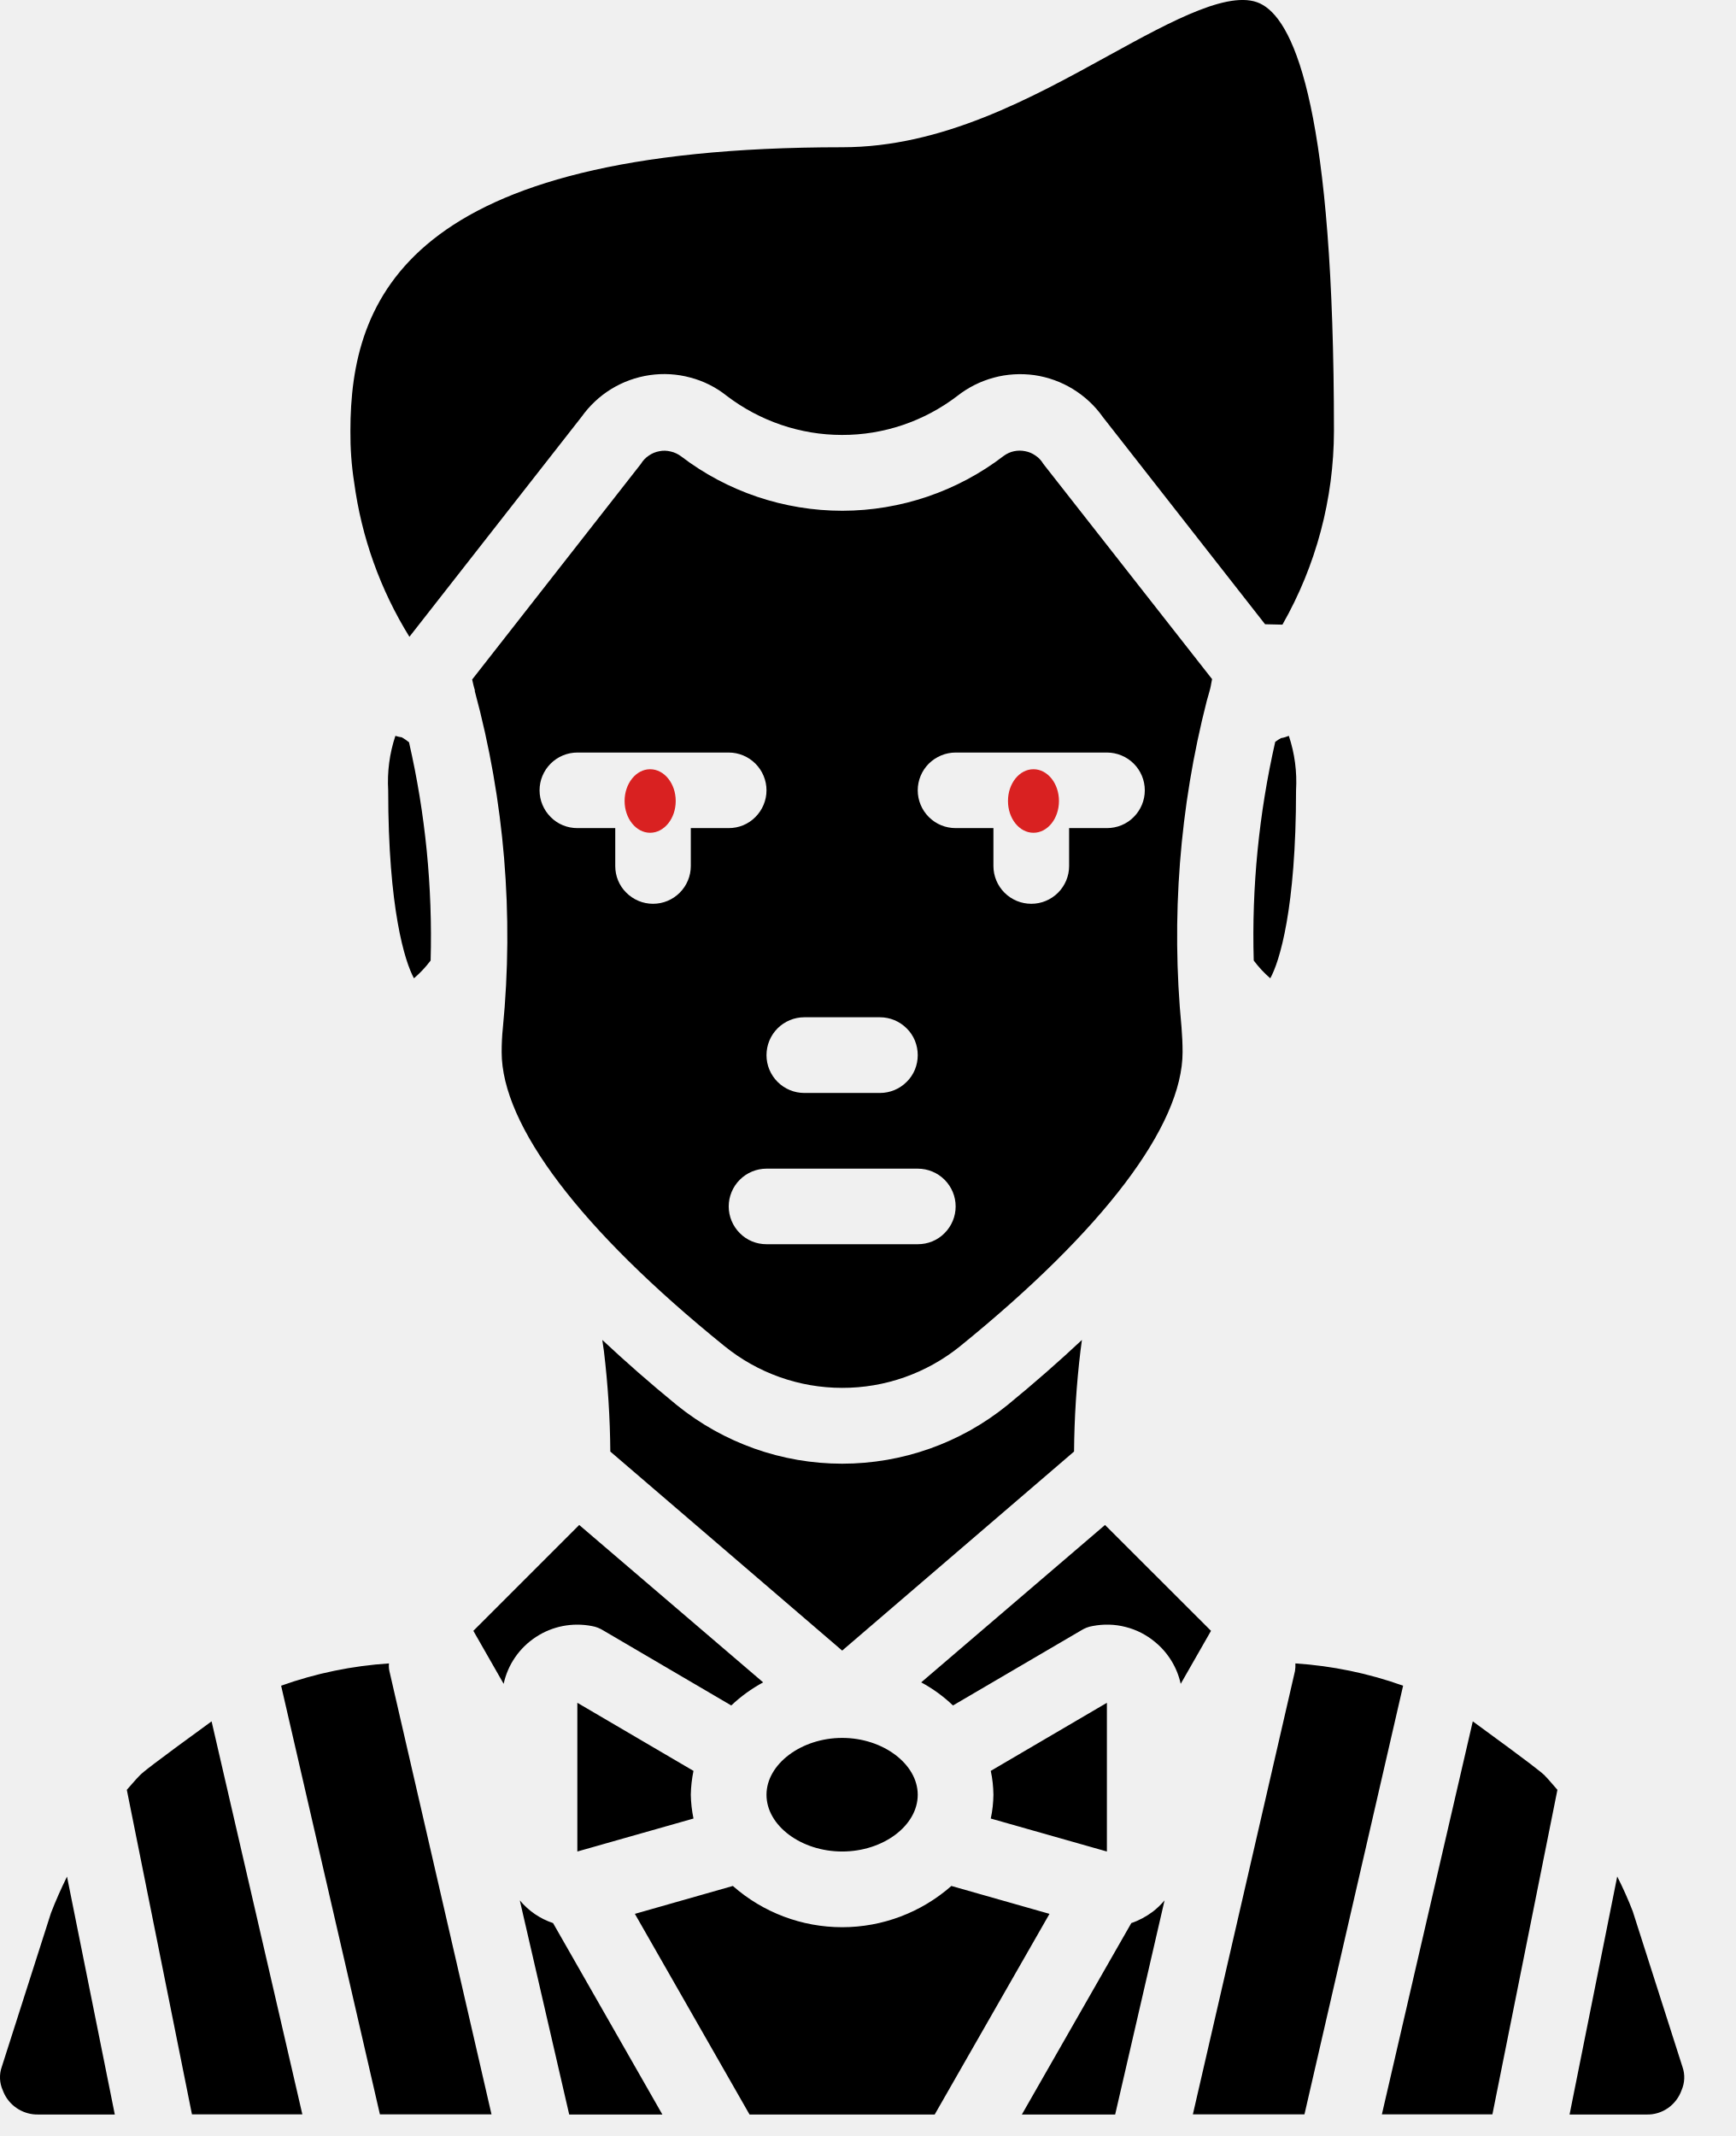
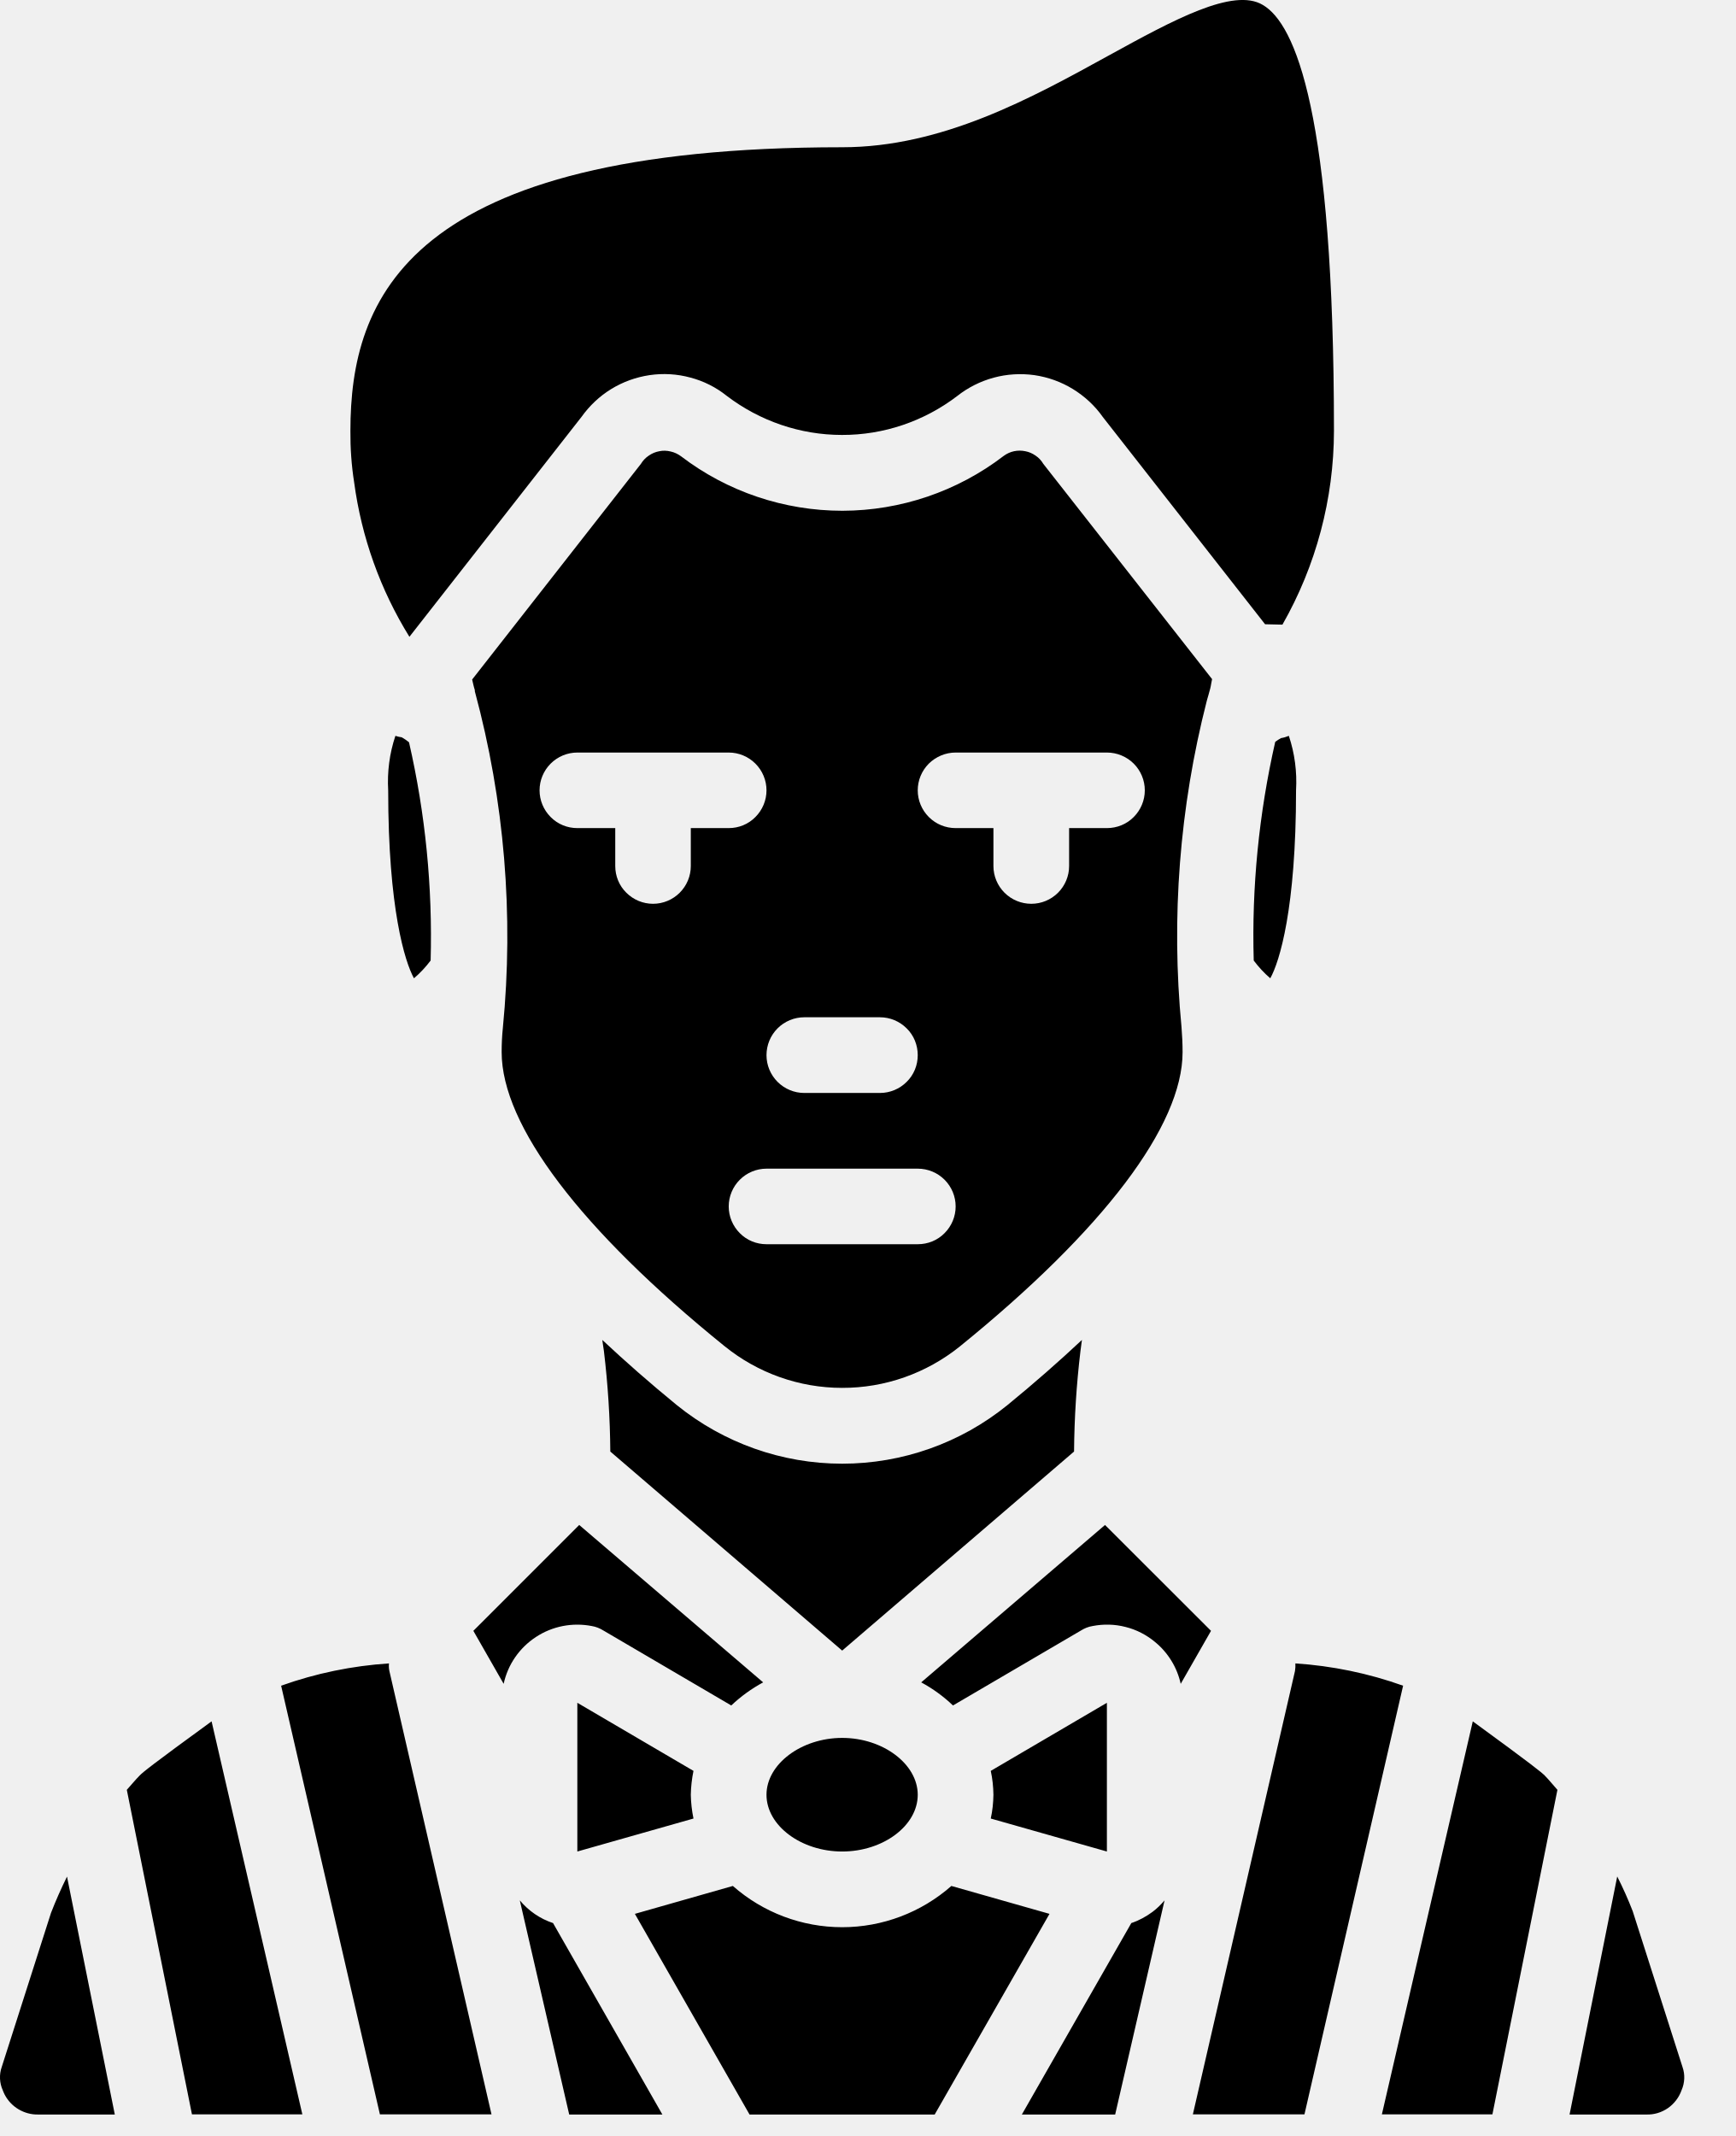
<svg xmlns="http://www.w3.org/2000/svg" width="13" height="16" viewBox="0 0 13 16" fill="none">
-   <path d="M12.597 15.657C12.578 15.711 12.542 15.758 12.495 15.791C12.447 15.824 12.391 15.841 12.333 15.839H11.758L12.115 14.056C12.158 14.141 12.197 14.228 12.231 14.316L12.604 15.483C12.624 15.54 12.621 15.602 12.597 15.657ZM0.021 15.658C-0.004 15.603 -0.007 15.54 0.013 15.483L0.382 14.329C0.418 14.236 0.458 14.146 0.502 14.057L0.86 15.839H0.284C0.233 15.84 0.183 15.826 0.139 15.8C0.095 15.774 0.059 15.736 0.035 15.69C0.03 15.68 0.025 15.669 0.021 15.658ZM3.894 14.235C3.96 14.314 4.046 14.373 4.143 14.405L4.962 15.839H4.264L3.894 14.235ZM4.756 14.336L5.49 14.127C5.716 14.326 6.007 14.436 6.309 14.436C6.61 14.436 6.901 14.326 7.127 14.127L7.862 14.336L7.002 15.839H5.615L4.756 14.336ZM8.475 14.405C8.532 14.386 8.585 14.357 8.634 14.321C8.667 14.296 8.697 14.267 8.724 14.235L8.354 15.839H7.655L8.475 14.405ZM7.547 10.525C7.197 10.809 6.76 10.964 6.309 10.964C5.858 10.964 5.421 10.809 5.07 10.525C4.866 10.358 4.685 10.199 4.512 10.037C4.515 10.066 4.521 10.094 4.524 10.12C4.554 10.37 4.57 10.621 4.572 10.873L6.309 12.364L8.046 10.873C8.048 10.621 8.064 10.37 8.094 10.12C8.097 10.091 8.102 10.066 8.105 10.037C7.932 10.199 7.751 10.358 7.547 10.525ZM1.585 12.894C1.137 13.22 1.069 13.276 1.047 13.299C1.013 13.333 0.981 13.373 0.95 13.407L1.438 15.838H2.265L1.585 12.894ZM5.195 13.265L4.325 12.755V13.869L5.195 13.622C5.183 13.563 5.176 13.504 5.175 13.444C5.176 13.383 5.183 13.324 5.195 13.265ZM5.195 13.265L4.325 12.755V13.869L5.195 13.622C5.183 13.563 5.176 13.504 5.175 13.444C5.176 13.383 5.183 13.324 5.195 13.265ZM2.914 12.46C2.638 12.478 2.366 12.534 2.106 12.627L2.846 15.838H3.682L2.917 12.517C2.913 12.498 2.912 12.479 2.914 12.46ZM5.195 13.265L4.325 12.755V13.869L5.195 13.622C5.183 13.563 5.176 13.504 5.175 13.444C5.176 13.383 5.183 13.324 5.195 13.265ZM5.195 13.265L4.325 12.755V13.869L5.195 13.622C5.183 13.563 5.176 13.504 5.175 13.444C5.176 13.383 5.183 13.324 5.195 13.265ZM6.309 13.018C6.003 13.018 5.742 13.214 5.742 13.444C5.742 13.676 6.003 13.869 6.309 13.869C6.615 13.869 6.875 13.676 6.875 13.444C6.875 13.214 6.615 13.018 6.309 13.018ZM9.704 12.46C9.705 12.479 9.704 12.498 9.701 12.517L8.936 15.838H9.772L10.511 12.627C10.251 12.534 9.979 12.478 9.704 12.46ZM11.571 13.299C11.548 13.276 11.48 13.22 11.033 12.894L10.352 15.838H11.18L11.667 13.407C11.636 13.373 11.605 13.333 11.571 13.299ZM6.309 13.018C6.003 13.018 5.742 13.214 5.742 13.444C5.742 13.676 6.003 13.869 6.309 13.869C6.615 13.869 6.875 13.676 6.875 13.444C6.875 13.214 6.615 13.018 6.309 13.018ZM6.309 13.018C6.003 13.018 5.742 13.214 5.742 13.444C5.742 13.676 6.003 13.869 6.309 13.869C6.615 13.869 6.875 13.676 6.875 13.444C6.875 13.214 6.615 13.018 6.309 13.018ZM7.422 13.265C7.435 13.324 7.441 13.383 7.442 13.444C7.441 13.504 7.435 13.563 7.422 13.622L8.292 13.869V12.755L7.422 13.265ZM6.309 13.018C6.003 13.018 5.742 13.214 5.742 13.444C5.742 13.676 6.003 13.869 6.309 13.869C6.615 13.869 6.875 13.676 6.875 13.444C6.875 13.214 6.615 13.018 6.309 13.018ZM6.309 13.018C6.003 13.018 5.742 13.214 5.742 13.444C5.742 13.676 6.003 13.869 6.309 13.869C6.615 13.869 6.875 13.676 6.875 13.444C6.875 13.214 6.615 13.018 6.309 13.018ZM5.195 13.265L4.325 12.755V13.869L5.195 13.622C5.183 13.563 5.176 13.504 5.175 13.444C5.176 13.383 5.183 13.324 5.195 13.265ZM8.278 11.423L6.901 12.602C6.988 12.649 7.068 12.707 7.139 12.775L8.097 12.214C8.124 12.197 8.153 12.185 8.185 12.18C8.267 12.164 8.351 12.166 8.432 12.187C8.513 12.207 8.588 12.246 8.652 12.299C8.75 12.379 8.818 12.49 8.845 12.613L9.072 12.216L8.278 11.423ZM9.655 5.512C9.636 5.52 9.616 5.526 9.596 5.529C9.581 5.537 9.567 5.547 9.553 5.557C9.431 6.094 9.376 6.645 9.392 7.195C9.429 7.244 9.47 7.289 9.516 7.328C9.585 7.204 9.709 6.807 9.709 5.92C9.717 5.782 9.699 5.643 9.655 5.512ZM9.46 0.037C9.239 -0.096 8.788 0.151 8.309 0.414C7.723 0.737 7.057 1.103 6.309 1.103C3.044 1.103 2.625 2.239 2.625 3.228C2.624 3.357 2.633 3.486 2.653 3.613C2.708 4.024 2.849 4.418 3.067 4.77L4.356 3.123C4.416 3.039 4.491 2.968 4.579 2.914C4.667 2.86 4.765 2.825 4.866 2.81C4.968 2.795 5.072 2.801 5.171 2.828C5.271 2.854 5.364 2.901 5.444 2.965C5.692 3.154 5.995 3.258 6.307 3.258C6.619 3.259 6.922 3.156 7.17 2.967C7.251 2.903 7.344 2.856 7.444 2.829C7.543 2.802 7.647 2.796 7.749 2.81C7.851 2.825 7.949 2.86 8.037 2.914C8.125 2.968 8.202 3.039 8.261 3.123L9.477 4.676L9.607 4.679C9.859 4.237 9.992 3.737 9.993 3.228C9.993 0.851 9.704 0.179 9.46 0.037ZM3.064 5.56C3.047 5.546 3.029 5.534 3.01 5.523C2.994 5.521 2.978 5.517 2.962 5.512C2.918 5.643 2.9 5.782 2.908 5.92C2.908 6.807 3.033 7.204 3.101 7.328C3.147 7.289 3.189 7.244 3.226 7.195C3.241 6.646 3.187 6.096 3.064 5.56ZM7.816 3.475C7.801 3.45 7.782 3.429 7.758 3.413C7.735 3.397 7.709 3.385 7.681 3.38C7.653 3.374 7.624 3.374 7.596 3.38C7.568 3.386 7.542 3.398 7.519 3.415C7.172 3.681 6.747 3.825 6.311 3.826C5.874 3.826 5.449 3.683 5.102 3.418C5.079 3.401 5.052 3.388 5.024 3.382C4.996 3.375 4.967 3.374 4.939 3.38C4.911 3.385 4.884 3.396 4.86 3.413C4.836 3.429 4.816 3.45 4.801 3.475L3.537 5.09C3.54 5.101 3.543 5.115 3.546 5.129C3.549 5.143 3.553 5.156 3.557 5.169V5.178C3.779 5.999 3.85 6.853 3.767 7.7C3.761 7.756 3.758 7.819 3.758 7.881C3.758 8.431 4.351 9.213 5.427 10.083C5.676 10.285 5.987 10.396 6.308 10.396C6.629 10.397 6.94 10.287 7.19 10.086C8.267 9.213 8.859 8.431 8.859 7.881C8.859 7.819 8.856 7.756 8.851 7.694C8.772 6.875 8.836 6.048 9.04 5.251C9.043 5.243 9.046 5.226 9.052 5.209L9.066 5.158C9.072 5.135 9.074 5.112 9.08 5.087L7.816 3.475ZM6.025 7.62H6.592C6.667 7.62 6.739 7.65 6.792 7.703C6.846 7.756 6.875 7.828 6.875 7.904C6.875 7.979 6.846 8.051 6.792 8.104C6.739 8.157 6.667 8.187 6.592 8.187H6.025C5.95 8.187 5.878 8.157 5.825 8.104C5.772 8.051 5.742 7.979 5.742 7.904C5.742 7.828 5.772 7.756 5.825 7.703C5.878 7.65 5.95 7.62 6.025 7.62ZM5.175 6.203V6.487C5.175 6.562 5.145 6.634 5.092 6.687C5.039 6.74 4.967 6.77 4.892 6.77C4.817 6.77 4.745 6.74 4.692 6.687C4.638 6.634 4.609 6.562 4.609 6.487V6.203H4.325C4.25 6.203 4.178 6.174 4.125 6.12C4.072 6.067 4.042 5.995 4.042 5.92C4.042 5.845 4.072 5.773 4.125 5.72C4.178 5.667 4.25 5.637 4.325 5.637H5.459C5.534 5.637 5.606 5.667 5.659 5.72C5.712 5.773 5.742 5.845 5.742 5.92C5.742 5.995 5.712 6.067 5.659 6.12C5.606 6.174 5.534 6.203 5.459 6.203H5.175ZM6.875 9.32H5.742C5.667 9.32 5.595 9.291 5.542 9.237C5.489 9.184 5.459 9.112 5.459 9.037C5.459 8.962 5.489 8.89 5.542 8.837C5.595 8.784 5.667 8.754 5.742 8.754H6.875C6.951 8.754 7.023 8.784 7.076 8.837C7.129 8.89 7.159 8.962 7.159 9.037C7.159 9.112 7.129 9.184 7.076 9.237C7.023 9.291 6.951 9.32 6.875 9.32ZM8.292 6.203H8.009V6.487C8.009 6.562 7.979 6.634 7.926 6.687C7.873 6.74 7.801 6.77 7.726 6.77C7.65 6.77 7.578 6.74 7.525 6.687C7.472 6.634 7.442 6.562 7.442 6.487V6.203H7.159C7.084 6.203 7.012 6.174 6.958 6.12C6.905 6.067 6.875 5.995 6.875 5.92C6.875 5.845 6.905 5.773 6.958 5.72C7.012 5.667 7.084 5.637 7.159 5.637H8.292C8.367 5.637 8.44 5.667 8.493 5.72C8.546 5.773 8.576 5.845 8.576 5.92C8.576 5.995 8.546 6.067 8.493 6.12C8.44 6.174 8.367 6.203 8.292 6.203ZM4.339 11.423L3.546 12.216L3.773 12.613C3.804 12.469 3.891 12.343 4.015 12.262C4.138 12.181 4.288 12.152 4.433 12.18C4.464 12.185 4.494 12.197 4.521 12.214L5.478 12.775C5.55 12.707 5.63 12.649 5.717 12.602L4.339 11.423Z" fill="black" />
-   <path d="M5.062 6C5.062 6.131 4.976 6.238 4.87 6.238C4.765 6.238 4.679 6.131 4.679 6C4.679 5.869 4.765 5.762 4.87 5.762C4.976 5.762 5.062 5.869 5.062 6Z" fill="#D92121" />
-   <path d="M7.933 6C7.933 6.131 7.848 6.238 7.742 6.238C7.636 6.238 7.551 6.131 7.551 6C7.551 5.869 7.636 5.762 7.742 5.762C7.848 5.762 7.933 5.869 7.933 6Z" fill="#D92121" />
+   <style>
+         path { fill: black;}
+         @media (prefers-color-scheme: dark)
+          { path { fill: white; }}
+     </style>
+   <path d="M12.597 15.657C12.578 15.711 12.542 15.758 12.495 15.791C12.447 15.824 12.391 15.841 12.333 15.839H11.758L12.115 14.056C12.158 14.141 12.197 14.228 12.231 14.316L12.604 15.483C12.624 15.54 12.621 15.602 12.597 15.657ZM0.021 15.658C-0.004 15.603 -0.007 15.54 0.013 15.483L0.382 14.329C0.418 14.236 0.458 14.146 0.502 14.057L0.86 15.839H0.284C0.233 15.84 0.183 15.826 0.139 15.8C0.095 15.774 0.059 15.736 0.035 15.69C0.03 15.68 0.025 15.669 0.021 15.658ZM3.894 14.235C3.96 14.314 4.046 14.373 4.143 14.405L4.962 15.839H4.264L3.894 14.235ZM4.756 14.336L5.49 14.127C5.716 14.326 6.007 14.436 6.309 14.436C6.61 14.436 6.901 14.326 7.127 14.127L7.862 14.336L7.002 15.839H5.615L4.756 14.336ZM8.475 14.405C8.532 14.386 8.585 14.357 8.634 14.321C8.667 14.296 8.697 14.267 8.724 14.235L8.354 15.839H7.655L8.475 14.405ZM7.547 10.525C7.197 10.809 6.76 10.964 6.309 10.964C5.858 10.964 5.421 10.809 5.07 10.525C4.866 10.358 4.685 10.199 4.512 10.037C4.515 10.066 4.521 10.094 4.524 10.12C4.554 10.37 4.57 10.621 4.572 10.873L6.309 12.364L8.046 10.873C8.048 10.621 8.064 10.37 8.094 10.12C8.097 10.091 8.102 10.066 8.105 10.037C7.932 10.199 7.751 10.358 7.547 10.525ZM1.585 12.894C1.137 13.22 1.069 13.276 1.047 13.299C1.013 13.333 0.981 13.373 0.95 13.407L1.438 15.838H2.265L1.585 12.894ZM5.195 13.265L4.325 12.755V13.869L5.195 13.622C5.183 13.563 5.176 13.504 5.175 13.444C5.176 13.383 5.183 13.324 5.195 13.265ZM5.195 13.265L4.325 12.755V13.869L5.195 13.622C5.183 13.563 5.176 13.504 5.175 13.444C5.176 13.383 5.183 13.324 5.195 13.265ZM2.914 12.46C2.638 12.478 2.366 12.534 2.106 12.627L2.846 15.838H3.682L2.917 12.517C2.913 12.498 2.912 12.479 2.914 12.46ZM5.195 13.265L4.325 12.755V13.869L5.195 13.622C5.183 13.563 5.176 13.504 5.175 13.444C5.176 13.383 5.183 13.324 5.195 13.265ZM5.195 13.265L4.325 12.755V13.869L5.195 13.622C5.183 13.563 5.176 13.504 5.175 13.444C5.176 13.383 5.183 13.324 5.195 13.265ZM6.309 13.018C6.003 13.018 5.742 13.214 5.742 13.444C5.742 13.676 6.003 13.869 6.309 13.869C6.615 13.869 6.875 13.676 6.875 13.444C6.875 13.214 6.615 13.018 6.309 13.018ZM9.704 12.46C9.705 12.479 9.704 12.498 9.701 12.517L8.936 15.838H9.772L10.511 12.627C10.251 12.534 9.979 12.478 9.704 12.46ZM11.571 13.299C11.548 13.276 11.48 13.22 11.033 12.894L10.352 15.838H11.18L11.667 13.407C11.636 13.373 11.605 13.333 11.571 13.299ZM6.309 13.018C6.003 13.018 5.742 13.214 5.742 13.444C5.742 13.676 6.003 13.869 6.309 13.869C6.615 13.869 6.875 13.676 6.875 13.444C6.875 13.214 6.615 13.018 6.309 13.018ZM6.309 13.018C6.003 13.018 5.742 13.214 5.742 13.444C5.742 13.676 6.003 13.869 6.309 13.869C6.615 13.869 6.875 13.676 6.875 13.444C6.875 13.214 6.615 13.018 6.309 13.018ZM7.422 13.265C7.435 13.324 7.441 13.383 7.442 13.444C7.441 13.504 7.435 13.563 7.422 13.622L8.292 13.869V12.755L7.422 13.265ZM6.309 13.018C6.003 13.018 5.742 13.214 5.742 13.444C5.742 13.676 6.003 13.869 6.309 13.869C6.615 13.869 6.875 13.676 6.875 13.444C6.875 13.214 6.615 13.018 6.309 13.018ZM6.309 13.018C6.003 13.018 5.742 13.214 5.742 13.444C5.742 13.676 6.003 13.869 6.309 13.869C6.615 13.869 6.875 13.676 6.875 13.444C6.875 13.214 6.615 13.018 6.309 13.018ZM5.195 13.265L4.325 12.755V13.869L5.195 13.622C5.183 13.563 5.176 13.504 5.175 13.444C5.176 13.383 5.183 13.324 5.195 13.265ZM8.278 11.423L6.901 12.602C6.988 12.649 7.068 12.707 7.139 12.775L8.097 12.214C8.124 12.197 8.153 12.185 8.185 12.18C8.267 12.164 8.351 12.166 8.432 12.187C8.513 12.207 8.588 12.246 8.652 12.299C8.75 12.379 8.818 12.49 8.845 12.613L9.072 12.216L8.278 11.423ZM9.655 5.512C9.636 5.52 9.616 5.526 9.596 5.529C9.581 5.537 9.567 5.547 9.553 5.557C9.431 6.094 9.376 6.645 9.392 7.195C9.429 7.244 9.47 7.289 9.516 7.328C9.585 7.204 9.709 6.807 9.709 5.92C9.717 5.782 9.699 5.643 9.655 5.512ZM9.46 0.037C9.239 -0.096 8.788 0.151 8.309 0.414C7.723 0.737 7.057 1.103 6.309 1.103C3.044 1.103 2.625 2.239 2.625 3.228C2.624 3.357 2.633 3.486 2.653 3.613C2.708 4.024 2.849 4.418 3.067 4.77L4.356 3.123C4.416 3.039 4.491 2.968 4.579 2.914C4.667 2.86 4.765 2.825 4.866 2.81C4.968 2.795 5.072 2.801 5.171 2.828C5.271 2.854 5.364 2.901 5.444 2.965C5.692 3.154 5.995 3.258 6.307 3.258C6.619 3.259 6.922 3.156 7.17 2.967C7.251 2.903 7.344 2.856 7.444 2.829C7.543 2.802 7.647 2.796 7.749 2.81C7.851 2.825 7.949 2.86 8.037 2.914C8.125 2.968 8.202 3.039 8.261 3.123L9.477 4.676L9.607 4.679C9.859 4.237 9.992 3.737 9.993 3.228C9.993 0.851 9.704 0.179 9.46 0.037ZM3.064 5.56C3.047 5.546 3.029 5.534 3.01 5.523C2.994 5.521 2.978 5.517 2.962 5.512C2.918 5.643 2.9 5.782 2.908 5.92C2.908 6.807 3.033 7.204 3.101 7.328C3.147 7.289 3.189 7.244 3.226 7.195C3.241 6.646 3.187 6.096 3.064 5.56ZM7.816 3.475C7.801 3.45 7.782 3.429 7.758 3.413C7.735 3.397 7.709 3.385 7.681 3.38C7.653 3.374 7.624 3.374 7.596 3.38C7.568 3.386 7.542 3.398 7.519 3.415C7.172 3.681 6.747 3.825 6.311 3.826C5.874 3.826 5.449 3.683 5.102 3.418C5.079 3.401 5.052 3.388 5.024 3.382C4.996 3.375 4.967 3.374 4.939 3.38C4.911 3.385 4.884 3.396 4.86 3.413C4.836 3.429 4.816 3.45 4.801 3.475L3.537 5.09C3.54 5.101 3.543 5.115 3.546 5.129C3.549 5.143 3.553 5.156 3.557 5.169V5.178C3.779 5.999 3.85 6.853 3.767 7.7C3.761 7.756 3.758 7.819 3.758 7.881C3.758 8.431 4.351 9.213 5.427 10.083C5.676 10.285 5.987 10.396 6.308 10.396C6.629 10.397 6.94 10.287 7.19 10.086C8.267 9.213 8.859 8.431 8.859 7.881C8.859 7.819 8.856 7.756 8.851 7.694C8.772 6.875 8.836 6.048 9.04 5.251C9.043 5.243 9.046 5.226 9.052 5.209L9.066 5.158C9.072 5.135 9.074 5.112 9.08 5.087L7.816 3.475ZM6.025 7.62H6.592C6.667 7.62 6.739 7.65 6.792 7.703C6.846 7.756 6.875 7.828 6.875 7.904C6.875 7.979 6.846 8.051 6.792 8.104C6.739 8.157 6.667 8.187 6.592 8.187H6.025C5.95 8.187 5.878 8.157 5.825 8.104C5.772 8.051 5.742 7.979 5.742 7.904C5.742 7.828 5.772 7.756 5.825 7.703C5.878 7.65 5.95 7.62 6.025 7.62ZM5.175 6.203V6.487C5.175 6.562 5.145 6.634 5.092 6.687C5.039 6.74 4.967 6.77 4.892 6.77C4.817 6.77 4.745 6.74 4.692 6.687C4.638 6.634 4.609 6.562 4.609 6.487V6.203H4.325C4.25 6.203 4.178 6.174 4.125 6.12C4.072 6.067 4.042 5.995 4.042 5.92C4.042 5.845 4.072 5.773 4.125 5.72C4.178 5.667 4.25 5.637 4.325 5.637H5.459C5.534 5.637 5.606 5.667 5.659 5.72C5.712 5.773 5.742 5.845 5.742 5.92C5.742 5.995 5.712 6.067 5.659 6.12C5.606 6.174 5.534 6.203 5.459 6.203H5.175ZM6.875 9.32H5.742C5.667 9.32 5.595 9.291 5.542 9.237C5.489 9.184 5.459 9.112 5.459 9.037C5.459 8.962 5.489 8.89 5.542 8.837C5.595 8.784 5.667 8.754 5.742 8.754H6.875C6.951 8.754 7.023 8.784 7.076 8.837C7.129 8.89 7.159 8.962 7.159 9.037C7.159 9.112 7.129 9.184 7.076 9.237C7.023 9.291 6.951 9.32 6.875 9.32ZM8.292 6.203H8.009V6.487C8.009 6.562 7.979 6.634 7.926 6.687C7.873 6.74 7.801 6.77 7.726 6.77C7.65 6.77 7.578 6.74 7.525 6.687C7.472 6.634 7.442 6.562 7.442 6.487V6.203H7.159C7.084 6.203 7.012 6.174 6.958 6.12C6.905 6.067 6.875 5.995 6.875 5.92C6.875 5.845 6.905 5.773 6.958 5.72C7.012 5.667 7.084 5.637 7.159 5.637H8.292C8.367 5.637 8.44 5.667 8.493 5.72C8.546 5.773 8.576 5.845 8.576 5.92C8.576 5.995 8.546 6.067 8.493 6.12C8.44 6.174 8.367 6.203 8.292 6.203ZM4.339 11.423L3.546 12.216L3.773 12.613C3.804 12.469 3.891 12.343 4.015 12.262C4.138 12.181 4.288 12.152 4.433 12.18C4.464 12.185 4.494 12.197 4.521 12.214L5.478 12.775C5.55 12.707 5.63 12.649 5.717 12.602L4.339 11.423Z" />
</svg>
